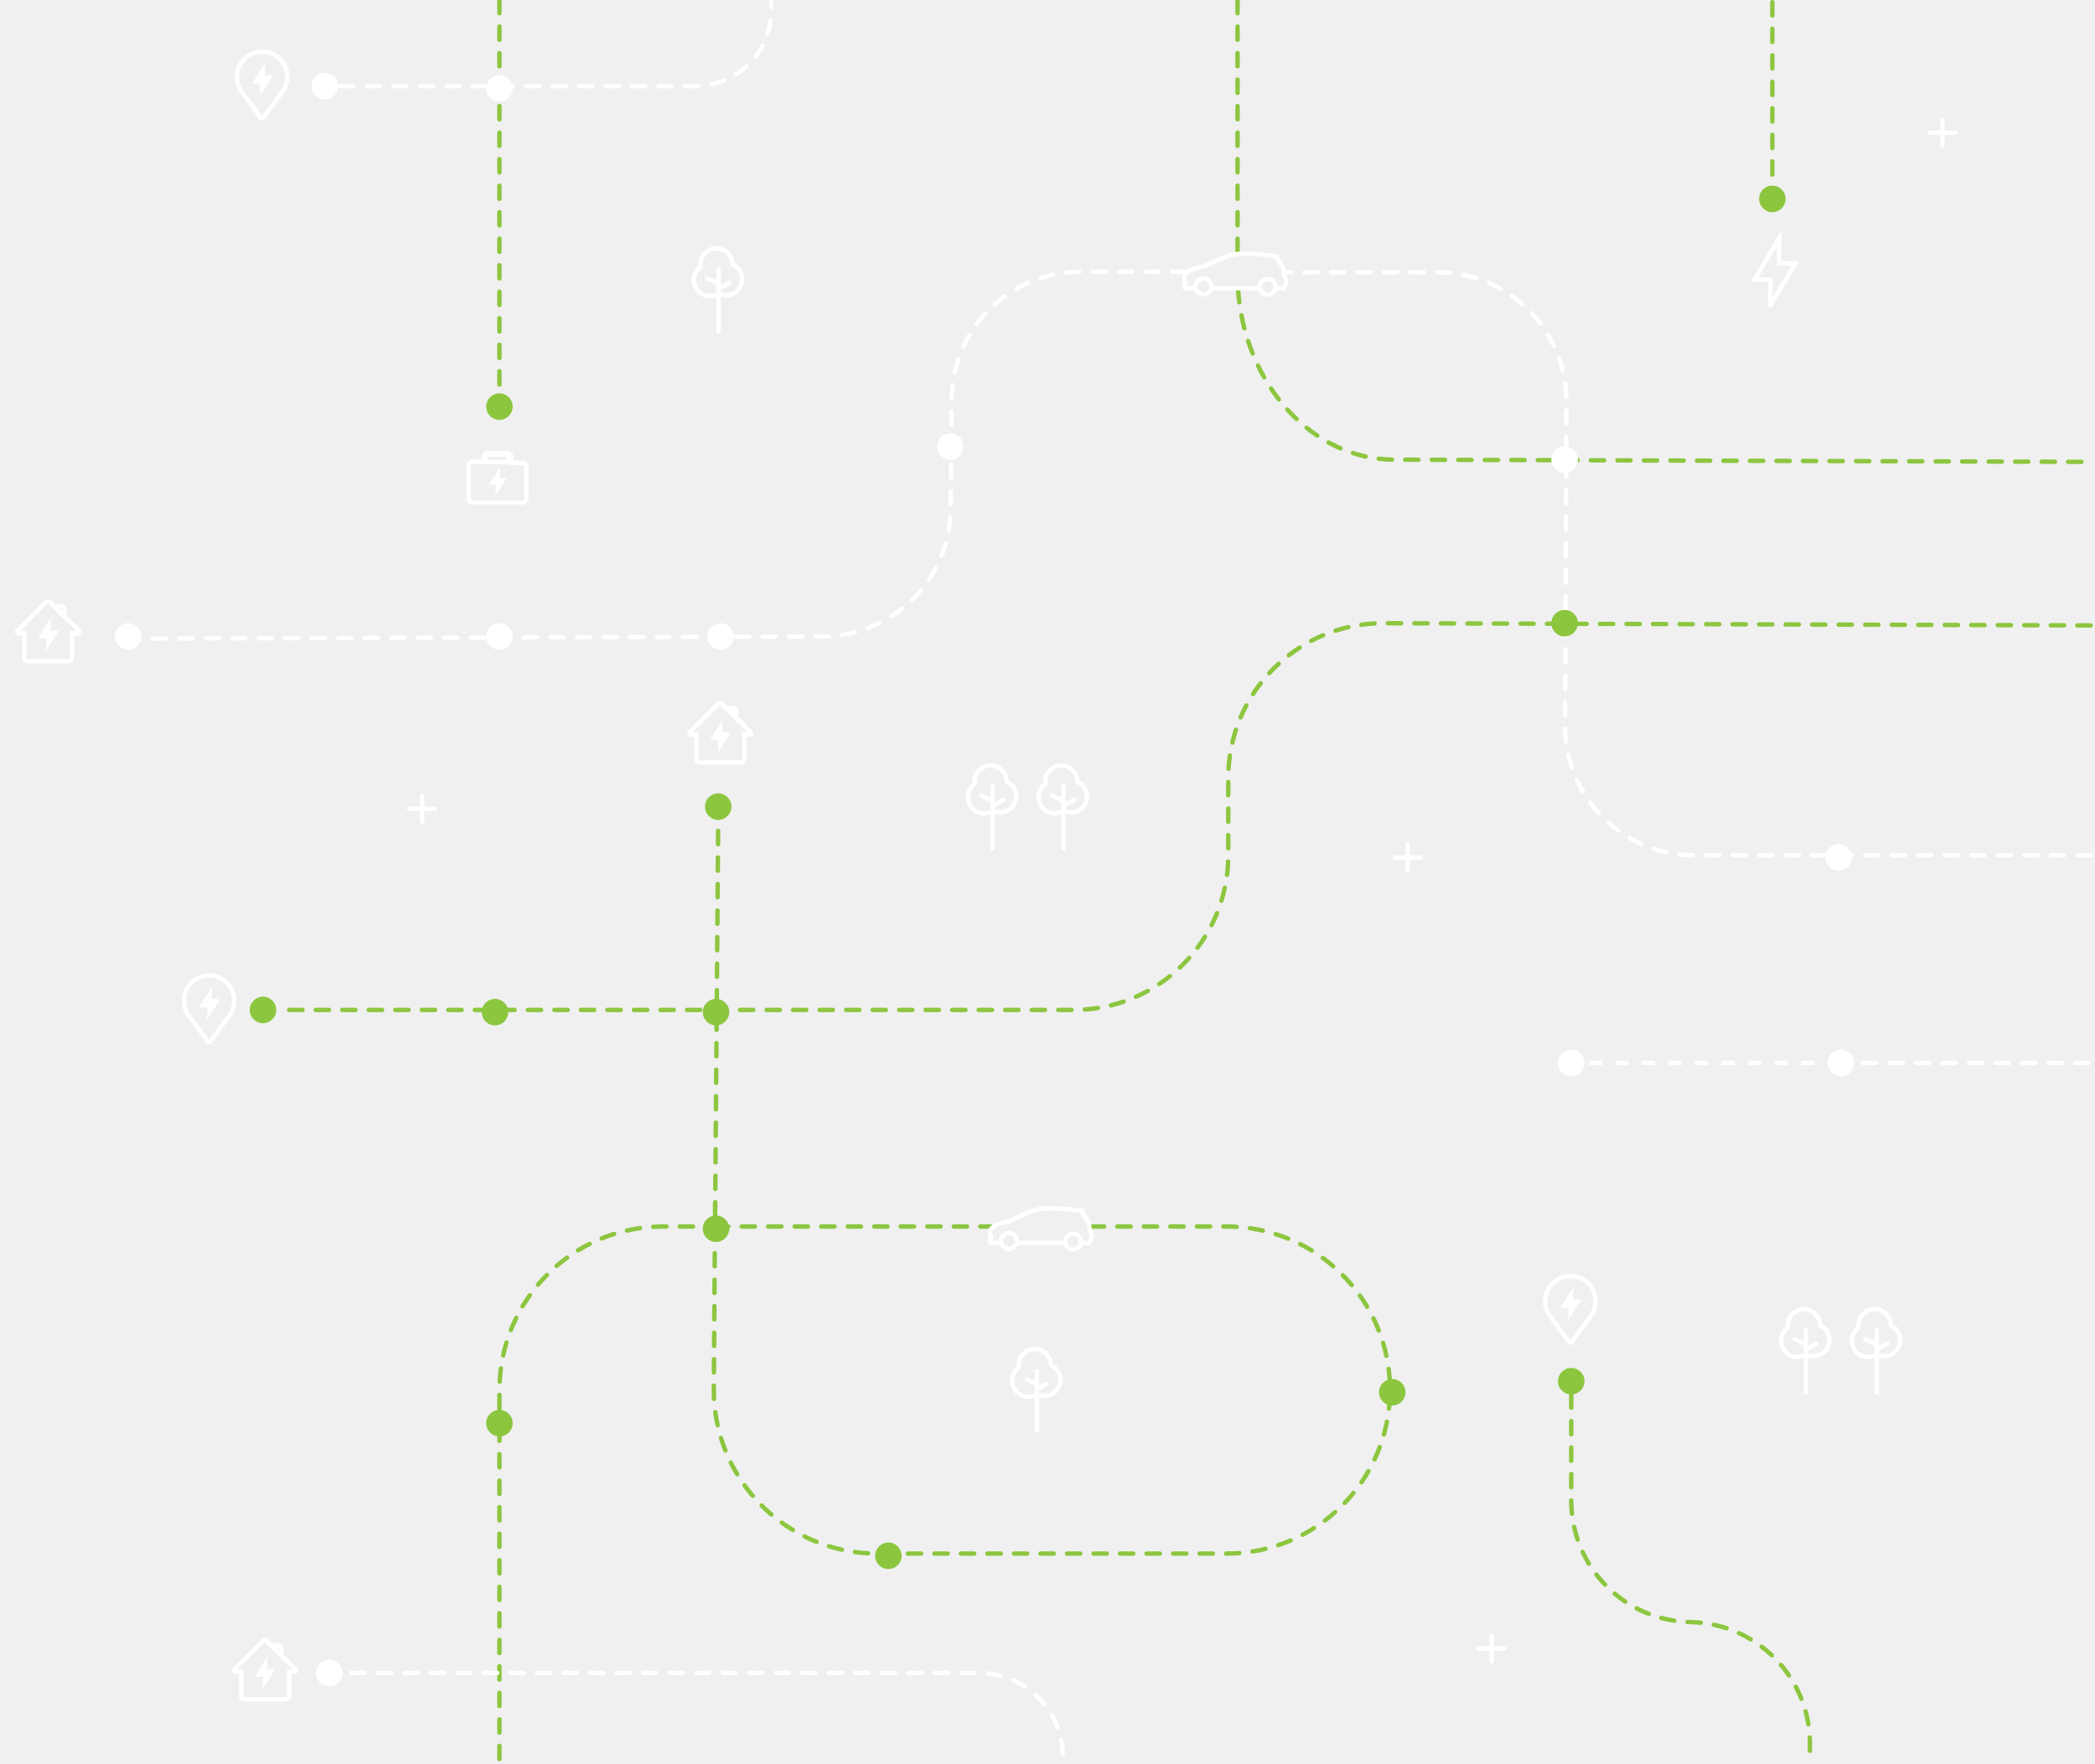
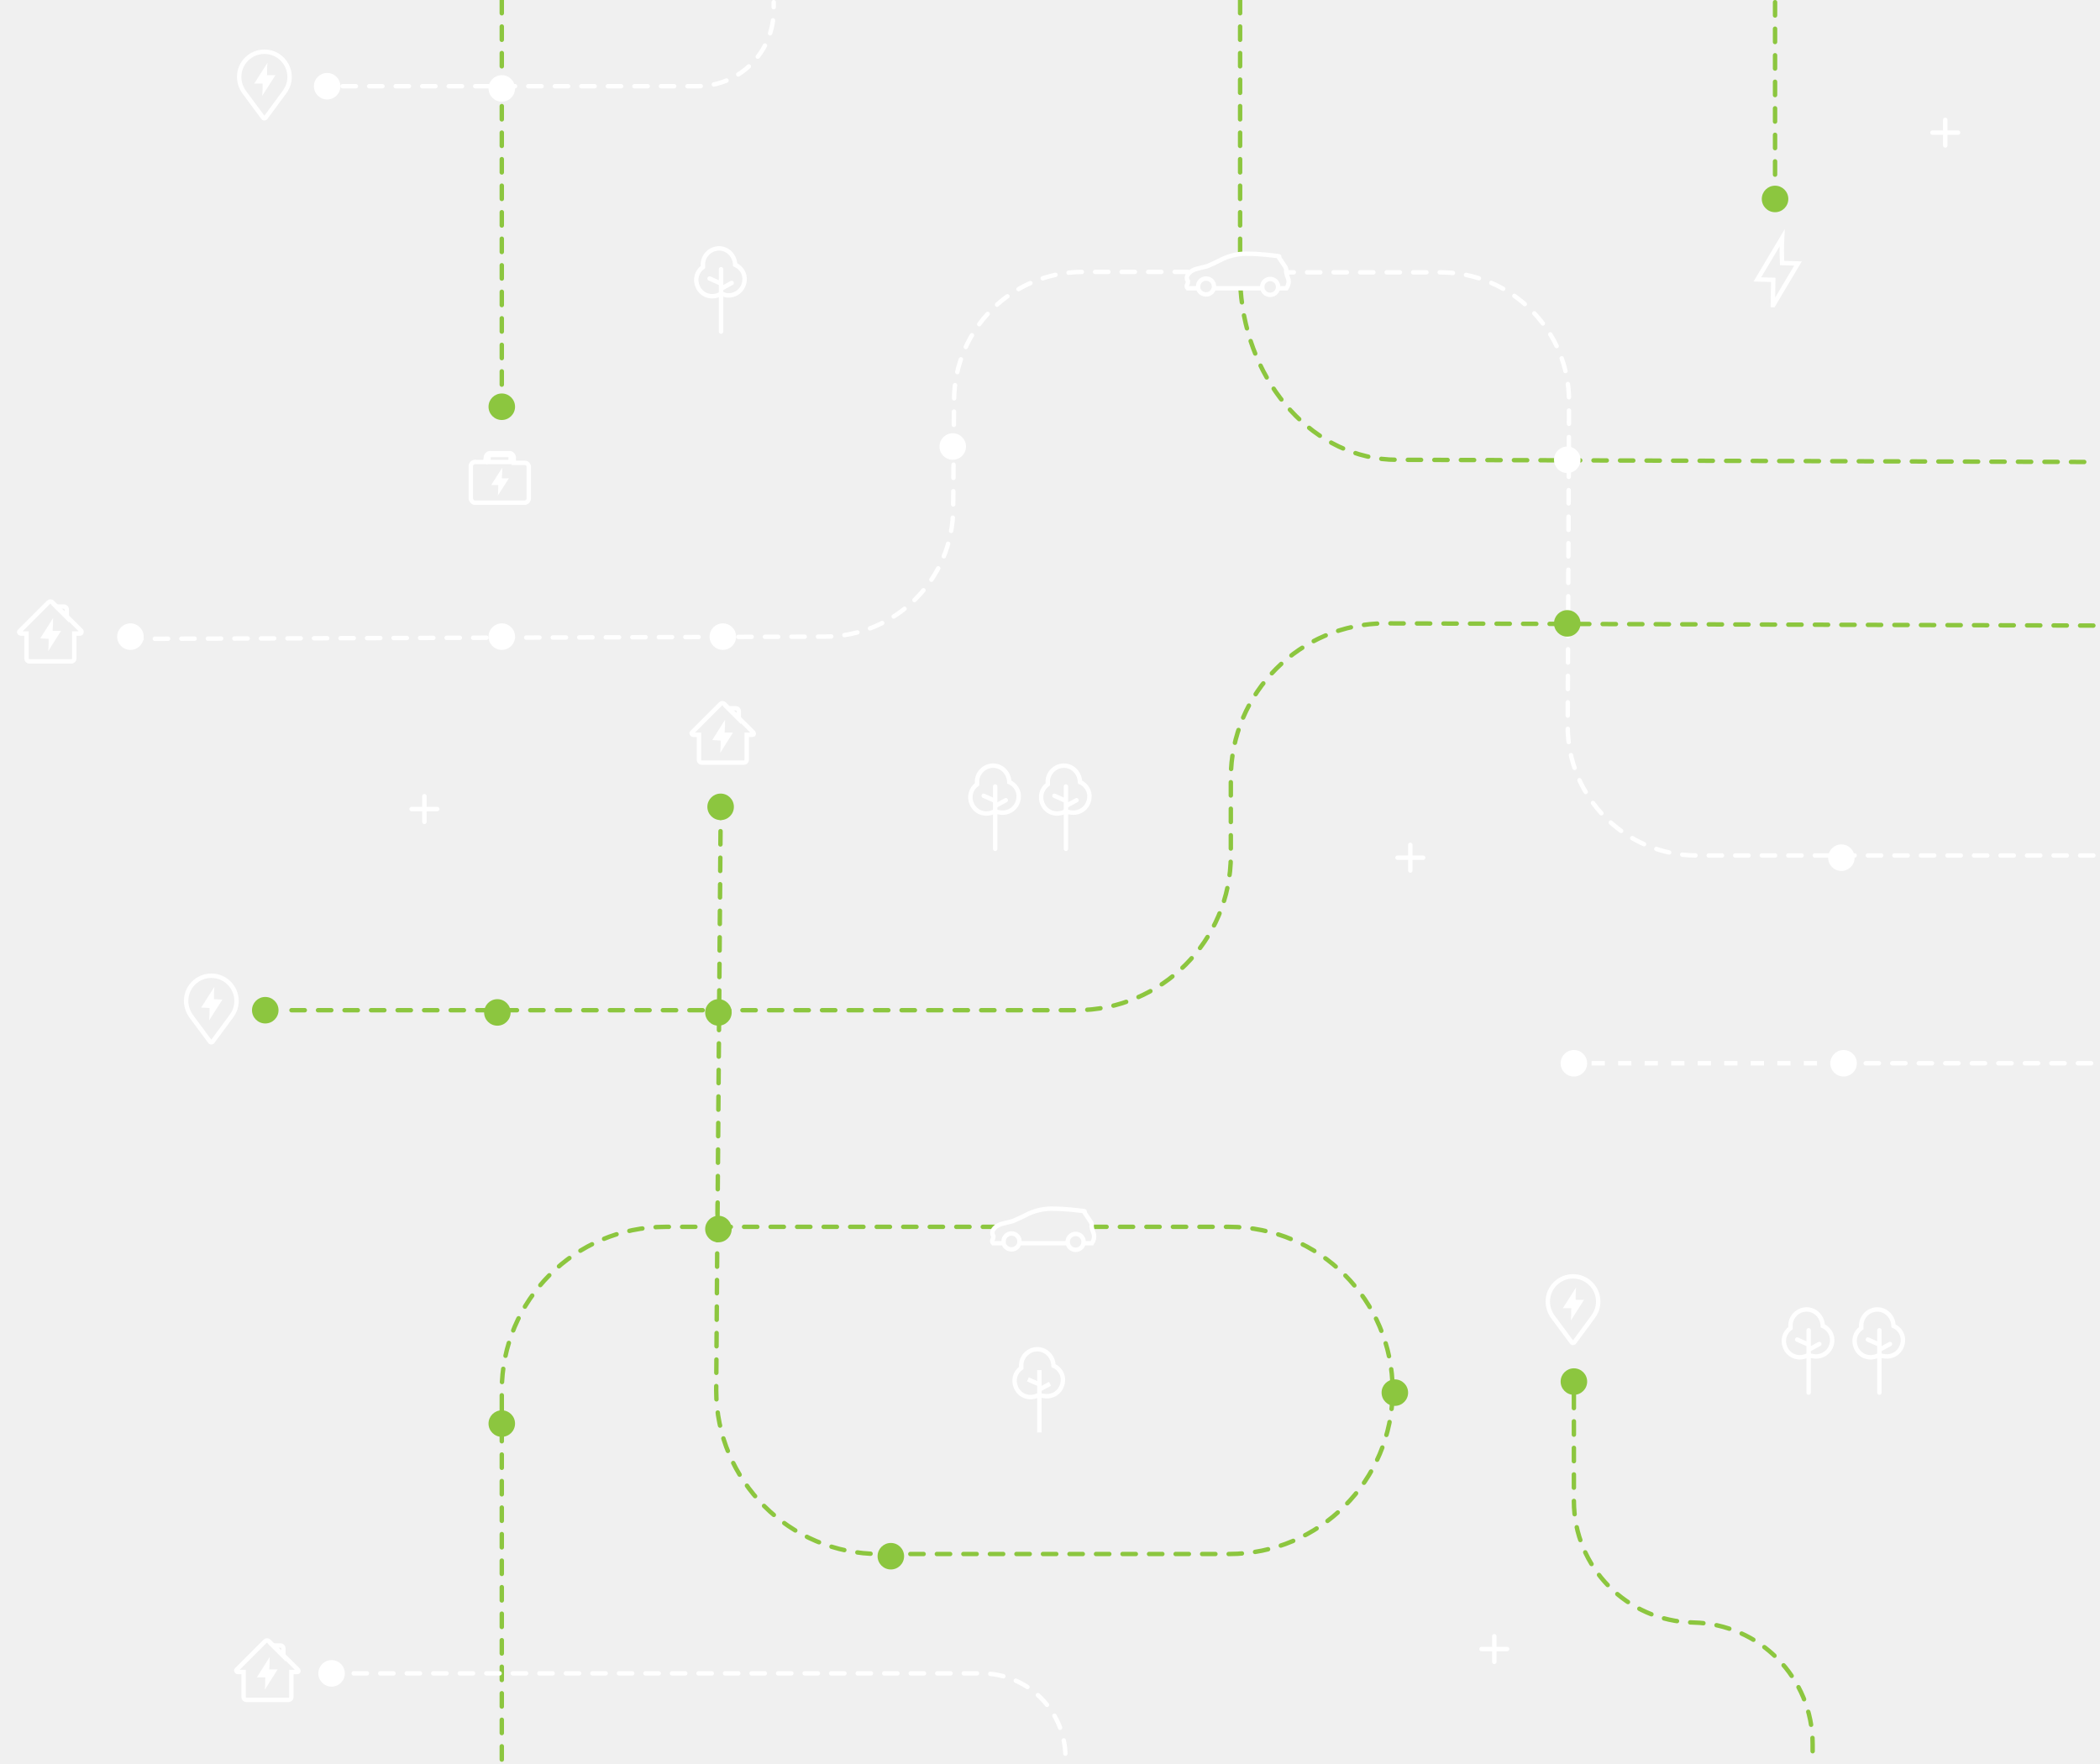
- <svg xmlns="http://www.w3.org/2000/svg" viewBox="0 0 474 399">
+ <svg xmlns="http://www.w3.org/2000/svg" viewBox="0 0 474 399" width="500" height="420">
  <path fill="none" stroke="#8cc63f" stroke-linecap="round" stroke-miterlimit="10" stroke-dasharray="3" d="M113 0v88" />
  <circle cx="113" cy="92" r="3" fill="#8cc63f" />
  <path fill="none" stroke="#8cc63f" stroke-linecap="round" stroke-miterlimit="10" stroke-dasharray="3" d="M161.8 275l.7-90M246.8 277.5h30.7c20.4 0 37 16.6 37 37s-16.6 37-37 37h-79c-20.4 0-37-16.6-37-37l.3-42.2M161.8 277.5h62.6" />
  <path d="M113 318.6v-4.1c0-20.4 16.6-37 37-37h11.8M113 398v-79.4" fill="none" stroke="#8cc63f" stroke-linecap="round" stroke-miterlimit="10" stroke-dasharray="3" />
  <circle cx="29" cy="144" r="3" fill="#fff" />
  <circle cx="315" cy="315" r="3" fill="#8cc63f" />
  <circle cx="201" cy="352" r="3" fill="#8cc63f" />
  <circle cx="113" cy="322" r="3" fill="#8cc63f" />
  <circle cx="162" cy="278" r="3" fill="#8cc63f" />
  <path d="M268.2 61.5h-23.7c-16.1 0-29.1 12.9-29.2 29l-.2 24.4c0 16.1-13 29.1-29.1 29.1l-156.5.5M473 193.5h-89.7c-16.1 0-29.2-13.1-29.2-29.2v-.1l.3-73.3c.1-16.1-13-29.3-29.1-29.3h-34.5" fill="none" stroke="#fff" stroke-linecap="round" stroke-miterlimit="10" stroke-dasharray="3" />
  <circle cx="162.5" cy="182.5" r="3" fill="#8cc63f" />
  <path d="M473 141.5l-160.1-.5c-19.3 0-35 15.7-35 35v17.5c0 19.3-15.7 35-35 35H62.5" fill="none" stroke="#8cc63f" stroke-linecap="round" stroke-miterlimit="10" stroke-dasharray="3" />
  <circle cx="59.5" cy="228.5" r="3" fill="#8cc63f" />
  <path d="M280.1 65.4c1.5 21.6 16.8 38.6 35.4 38.6l157.5.5M280 0v56.9" fill="none" stroke="#8cc63f" stroke-linecap="round" stroke-miterlimit="10" stroke-dasharray="3" />
  <path fill="none" stroke="#fff" stroke-miterlimit="10" stroke-dasharray="3" d="M416.5 240.5h-58" />
  <path fill="none" stroke="#fff" stroke-linecap="round" stroke-miterlimit="10" stroke-dasharray="3" d="M472.5 240.5h-56" />
  <circle cx="355.5" cy="240.5" r="3" fill="#fff" />
  <path fill="none" stroke="#8cc63f" stroke-linecap="round" stroke-miterlimit="10" stroke-dasharray="3" d="M401 .5V41" />
  <circle cx="401" cy="45" r="3" fill="#8cc63f" />
  <path d="M355.5 315.5v24c0 15 12 27.2 27 27.5 15 .3 27 12.5 27 27.5v4" fill="none" stroke="#8cc63f" stroke-linecap="round" stroke-miterlimit="10" stroke-dasharray="3" />
  <circle cx="355.5" cy="312.5" r="3" fill="#8cc63f" />
  <circle cx="416.5" cy="240.5" r="3" fill="#fff" />
  <path d="M79.5 378.5h142c10.5 0 19 8.5 19 19" fill="none" stroke="#fff" stroke-linecap="round" stroke-miterlimit="10" stroke-dasharray="3" />
  <circle cx="74.5" cy="378.5" r="3" fill="#fff" />
  <path d="M77 19.5h80.3c9.5 0 17.2-7.7 17.2-17.2V.5" fill="none" stroke="#fff" stroke-linecap="round" stroke-miterlimit="10" stroke-dasharray="3" />
  <circle cx="73.5" cy="19.5" r="3" fill="#fff" />
  <path d="M402.6 53.8l-5.6 9.4 3.6.1c0 1.9-.1 3.8-.1 5.7h.1c1.8-3.1 3.7-6.2 5.6-9.4l-3.6-.1c-.1-2-.1-3.8 0-5.7z" fill="none" stroke="#fff" stroke-miterlimit="10" />
  <path fill="none" stroke="#fff" stroke-linecap="round" stroke-linejoin="round" d="M439.5 27.1v5.8M442.4 30h-5.8" />
  <path d="M63.6 372.8c0-.3-.3-.6-.6-.6h-1.8l2.4 2.4v-1.8z" fill="none" stroke="#fff" stroke-miterlimit="10" />
  <path d="M66.9 377.7l-1.8-1.8-3.8-3.7-1-1c-.2-.2-.6-.2-.8 0l-6.4 6.4c-.2.2-.2.3-.1.4s.1.2.3.2h1.3v5.7c0 .3.3.6.6.6h9.6c.3 0 .6-.3.6-.6v-5.7h1.3c.2 0 .3-.1.3-.2s0-.1-.1-.3z" fill="none" stroke="#fff" stroke-miterlimit="10" />
  <path d="M60.5 374.8l-2.9 4.6h1.9c0 .9 0 1.9-.1 2.8l2.9-4.6h-1.9c.1-1 .1-1.9.1-2.8z" fill="#fff" />
  <path d="M53 226.4c0-3.1-2.5-5.7-5.7-5.7-3.1 0-5.7 2.5-5.7 5.7 0 1.2.4 2.4 1.1 3.4l4.3 5.8c.1.2.3.2.5.1l.1-.1 4.2-5.7.2-.3c.7-1 1-2.1 1-3.2z" fill="none" stroke="#fff" stroke-miterlimit="10" />
  <path d="M48 223.2l-3 4.7 1.9.1c0 .9 0 1.9-.1 2.8l3-4.7-1.9-.1c0-.9 0-1.9.1-2.8z" fill="#fff" />
  <path fill="none" stroke="#fff" stroke-miterlimit="10" d="M241.4 281.2h-11.6M226.8 281.2h-2.7c-.2-.2-.2-.6-.1-.8.2-.3.2-.5.2-.8-.1-.1-.1-.3-.2-.4v-.1c-.1-.3 0-.7.2-1 .5-.7 1.2-1.1 2-1.3l2.4-.6c1.2-.5 2.4-1.1 3.6-1.7 1.8-.8 3.8-1.2 5.8-1.1 1.2 0 2.5.1 3.7.2l1.8.2.9.1c.2 0 .7.1.3.2l1.6 2.4c.1.3.2.6.1.9.1.6.3 1.2.5 1.7.2.7 0 1.5-.4 2.1h-2.3" />
  <path d="M228.3 282.6c1 0 1.8-.8 1.8-1.8s-.8-1.8-1.8-1.8-1.8.8-1.8 1.8c-.1 1 .8 1.8 1.8 1.8zM242.8 282.7c-1 0-1.8-.8-1.8-1.8s.8-1.8 1.8-1.8 1.8.8 1.8 1.8-.8 1.8-1.8 1.8zM227.8 176.9c1.4.6 2.3 2.1 2.1 3.6-.2 2-1.9 3.5-4 3.3-.2 0-.4-.1-.7-.1l-.3-.1c-.1 0-.1-.1-.2-.1h-.2l-.1.1-.3.1c-1.9.8-4 0-4.8-1.9-.7-1.6-.2-3.4 1.2-4.4v-.9c.2-2 2-3.5 4-3.3 1.8.2 3.2 1.7 3.3 3.7z" fill="none" stroke="#fff" stroke-miterlimit="10" />
  <path fill="none" stroke="#fff" stroke-linecap="round" stroke-miterlimit="10" d="M227 181l-2.2 1.2M224.6 183.4v-5.5M224.6 192v-8.6M222 180l2.5 1.1" />
  <path d="M243.8 176.9c1.4.6 2.3 2.1 2.1 3.6-.2 2-1.9 3.5-4 3.3-.2 0-.4-.1-.7-.1l-.3-.1c-.1 0-.1-.1-.2-.1h-.2l-.1.1-.3.1c-1.9.8-4 0-4.8-1.9-.7-1.6-.2-3.4 1.2-4.4v-.9c.2-2 2-3.5 4-3.3 1.8.2 3.2 1.7 3.3 3.7z" fill="none" stroke="#fff" stroke-miterlimit="10" />
  <path fill="none" stroke="#fff" stroke-linecap="round" stroke-miterlimit="10" d="M243 181l-2.2 1.2M240.6 183.4v-5.5M240.6 192v-8.6M238 180l2.5 1.1" />
  <path d="M411.8 299.9c1.4.6 2.3 2.1 2.1 3.6-.2 2-1.9 3.5-4 3.3-.2 0-.4-.1-.7-.1l-.3-.1c-.1 0-.1-.1-.2-.1h-.2l-.1.1-.3.1c-1.9.8-4 0-4.8-1.9-.7-1.6-.2-3.4 1.2-4.4v-.9c.2-2 2-3.5 4-3.3 1.8.2 3.2 1.7 3.3 3.7z" fill="none" stroke="#fff" stroke-miterlimit="10" />
  <path fill="none" stroke="#fff" stroke-linecap="round" stroke-miterlimit="10" d="M411 304l-2.2 1.2M408.6 306.4v-5.5M408.6 315v-8.6M406 303l2.5 1.1" />
  <path d="M427.8 299.9c1.4.6 2.3 2.1 2.1 3.6-.2 2-1.9 3.5-4 3.3-.2 0-.4-.1-.7-.1l-.3-.1c-.1 0-.1-.1-.2-.1h-.2l-.1.1-.3.1c-1.9.8-4 0-4.8-1.9-.7-1.6-.2-3.4 1.2-4.4v-.9c.2-2 2-3.5 4-3.3 1.8.2 3.2 1.7 3.3 3.7z" fill="none" stroke="#fff" stroke-miterlimit="10" />
  <path fill="none" stroke="#fff" stroke-linecap="round" stroke-miterlimit="10" d="M427 304l-2.2 1.2M424.6 306.4v-5.5M424.6 315v-8.6M422 303l2.5 1.1" />
  <path d="M237.8 308.9c1.4.6 2.3 2.1 2.1 3.6-.2 2-1.9 3.5-4 3.3-.2 0-.4-.1-.7-.1l-.3-.1c-.1 0-.1-.1-.2-.1h-.2l-.1.1-.3.1c-1.9.8-4 0-4.8-1.9-.7-1.6-.2-3.4 1.2-4.4v-.9c.2-2 2-3.5 4-3.3 1.8.2 3.2 1.7 3.3 3.7zM237 313l-2.2 1.2M234.6 315.4v-5.5M234.6 324v-8.6M232 312l2.5 1.1M165.8 59.9c1.4.6 2.3 2.1 2.1 3.6-.2 2-1.9 3.5-4 3.3-.2 0-.4-.1-.7-.2l-.3-.1c-.1 0-.1-.1-.2-.1h-.2l-.1.1-.3.2c-1.9.8-4 0-4.8-1.9-.7-1.6-.2-3.4 1.2-4.4v-.9c.2-2 2-3.5 4-3.3 1.8.2 3.2 1.7 3.3 3.7z" fill="none" stroke="#fff" stroke-miterlimit="10" />
  <path fill="none" stroke="#fff" stroke-linecap="round" stroke-miterlimit="10" d="M165 64l-2.2 1.2M162.6 66.4v-5.5M162.6 75v-8.6M160 63l2.5 1.1" />
  <path fill="none" stroke="#fff" stroke-miterlimit="10" d="M285.3 65.2h-11.5M270.7 65.2h-2.6c-.2-.2-.2-.6-.1-.8.2-.3.2-.5.2-.8-.1-.1-.1-.3-.2-.4v-.1c-.1-.3 0-.7.2-1 .5-.7 1.2-1.1 2-1.3l2.4-.6c1.2-.5 2.4-1.1 3.6-1.7 1.8-.8 3.8-1.2 5.8-1.1 1.2 0 2.5.1 3.7.2l1.8.2.9.1c.2 0 .7.1.3.2l1.6 2.4c.1.3.2.6.1.9.1.6.3 1.2.5 1.7.2.7 0 1.5-.4 2.1h-2.3" />
  <path d="M272.3 66.6c1 0 1.8-.8 1.8-1.8s-.8-1.8-1.8-1.8-1.8.8-1.8 1.8c-.1 1 .8 1.8 1.8 1.8zM286.8 66.7c-1 0-1.8-.8-1.8-1.8s.8-1.8 1.8-1.8 1.8.8 1.8 1.8-.8 1.8-1.8 1.8z" fill="none" stroke="#fff" stroke-miterlimit="10" />
  <path d="M65 17.4c0-3.1-2.5-5.7-5.7-5.7-3.1 0-5.7 2.5-5.7 5.7 0 1.2.4 2.4 1.1 3.4l4.3 5.8c.1.2.3.2.5.1l.1-.1 4.2-5.7.2-.3c.7-1 1-2.1 1-3.2z" fill="none" stroke="#fff" stroke-linecap="round" stroke-linejoin="round" />
  <path d="M60 14.2l-3 4.7h1.9c0 1 0 1.9-.1 2.8l3-4.7h-1.9c0-.9 0-1.9.1-2.8z" fill="#fff" />
  <path fill="none" stroke="#fff" stroke-linecap="round" stroke-linejoin="round" d="M337.5 370.1v5.8M340.4 373h-5.8M95.5 180.1v5.8M98.4 183h-5.8M318.5 191.1v5.8M321.4 194h-5.8" />
  <path d="M166.6 160.8c0-.3-.3-.6-.6-.6h-1.8l2.4 2.4v-1.8z" fill="none" stroke="#fff" stroke-miterlimit="10" />
  <path d="M169.9 165.7l-1.8-1.8-3.8-3.7-1-1c-.2-.2-.6-.2-.8 0l-6.4 6.4c-.2.2-.2.3-.1.4s.1.2.3.2h1.3v5.7c0 .3.3.6.6.6h9.6c.3 0 .6-.3.6-.6v-5.7h1.3c.2 0 .3-.1.3-.2s0-.1-.1-.3z" fill="none" stroke="#fff" stroke-miterlimit="10" />
  <path d="M163.5 162.8l-2.9 4.6 1.9.1c0 .9 0 1.9-.1 2.8l2.9-4.6h-1.9c.1-1.1.1-2 .1-2.9z" fill="#fff" />
  <path d="M109.3 104.5h-2.1c-.5-.1-1.1.2-1.2.8v7.2c-.1.5.3 1.1.8 1.2h11.5c.5-.1.9-.6.8-1.2V107v-1.2c.1-.5-.3-1.1-.8-1.1H115.7v-1c.1-.5-.3-1.1-.8-1.2h-4.3c-.6-.1-1.1.3-1.2.9v.3c-.1.1-.1.5-.1.8z" fill="none" stroke="#fff" stroke-miterlimit="10" />
  <path d="M115 104.5v-1.1c0-.4-.2-.5-.5-.5h-4c-.3 0-.5.1-.5.4v1.2h5z" fill="none" stroke="#fff" stroke-miterlimit="10" />
  <path d="M113.1 105.8l-2.5 3.9h1.6c0 .8 0 1.6-.1 2.4l2.5-3.9H113c.1-.9.1-1.6.1-2.4z" fill="#fff" />
  <path d="M361 294.4c0-3.1-2.5-5.7-5.7-5.7-3.1 0-5.7 2.5-5.7 5.7 0 1.2.4 2.4 1.1 3.4l4.3 5.8c.1.2.3.2.5.1l.1-.1 4.2-5.7.2-.3c.7-1 1-2.1 1-3.2z" fill="none" stroke="#fff" stroke-linecap="round" stroke-linejoin="round" />
  <path d="M356 291.2l-3 4.7h1.9c0 1 0 1.9-.1 2.8l3-4.7h-1.9c0-.9 0-1.9.1-2.8z" fill="#fff" />
  <circle cx="416" cy="194" r="3" fill="#fff" />
  <circle cx="354" cy="104" r="3" fill="#fff" />
  <circle cx="215" cy="101" r="3" fill="#fff" />
  <circle cx="163" cy="144" r="3" fill="#fff" />
  <circle cx="113" cy="20" r="3" fill="#fff" />
  <circle cx="112" cy="229" r="3" fill="#8cc63f" />
  <circle cx="162" cy="229" r="3" fill="#8cc63f" />
  <circle cx="354" cy="141" r="3" fill="#8cc63f" />
  <circle cx="113" cy="144" r="3" fill="#fff" />
  <path d="M14.6 137.8c0-.3-.3-.6-.6-.6h-1.8l2.4 2.4v-1.8z" fill="none" stroke="#fff" stroke-miterlimit="10" />
  <path d="M17.9 142.7l-1.8-1.8-3.8-3.7-1-1c-.2-.2-.6-.2-.8 0L4 142.7c-.2.2-.2.3-.1.4.1.1.1.2.3.2h1.3v5.7c0 .3.3.6.6.6h9.6c.3 0 .6-.3.6-.6v-5.7h1.3c.2 0 .3-.1.3-.2s.1-.2 0-.4z" fill="none" stroke="#fff" stroke-miterlimit="10" />
  <path d="M11.5 139.8l-2.9 4.6 1.9.1c0 .9 0 1.9-.1 2.8l2.9-4.6h-1.9c.1-1.1.1-2 .1-2.9z" fill="#fff" />
</svg>
